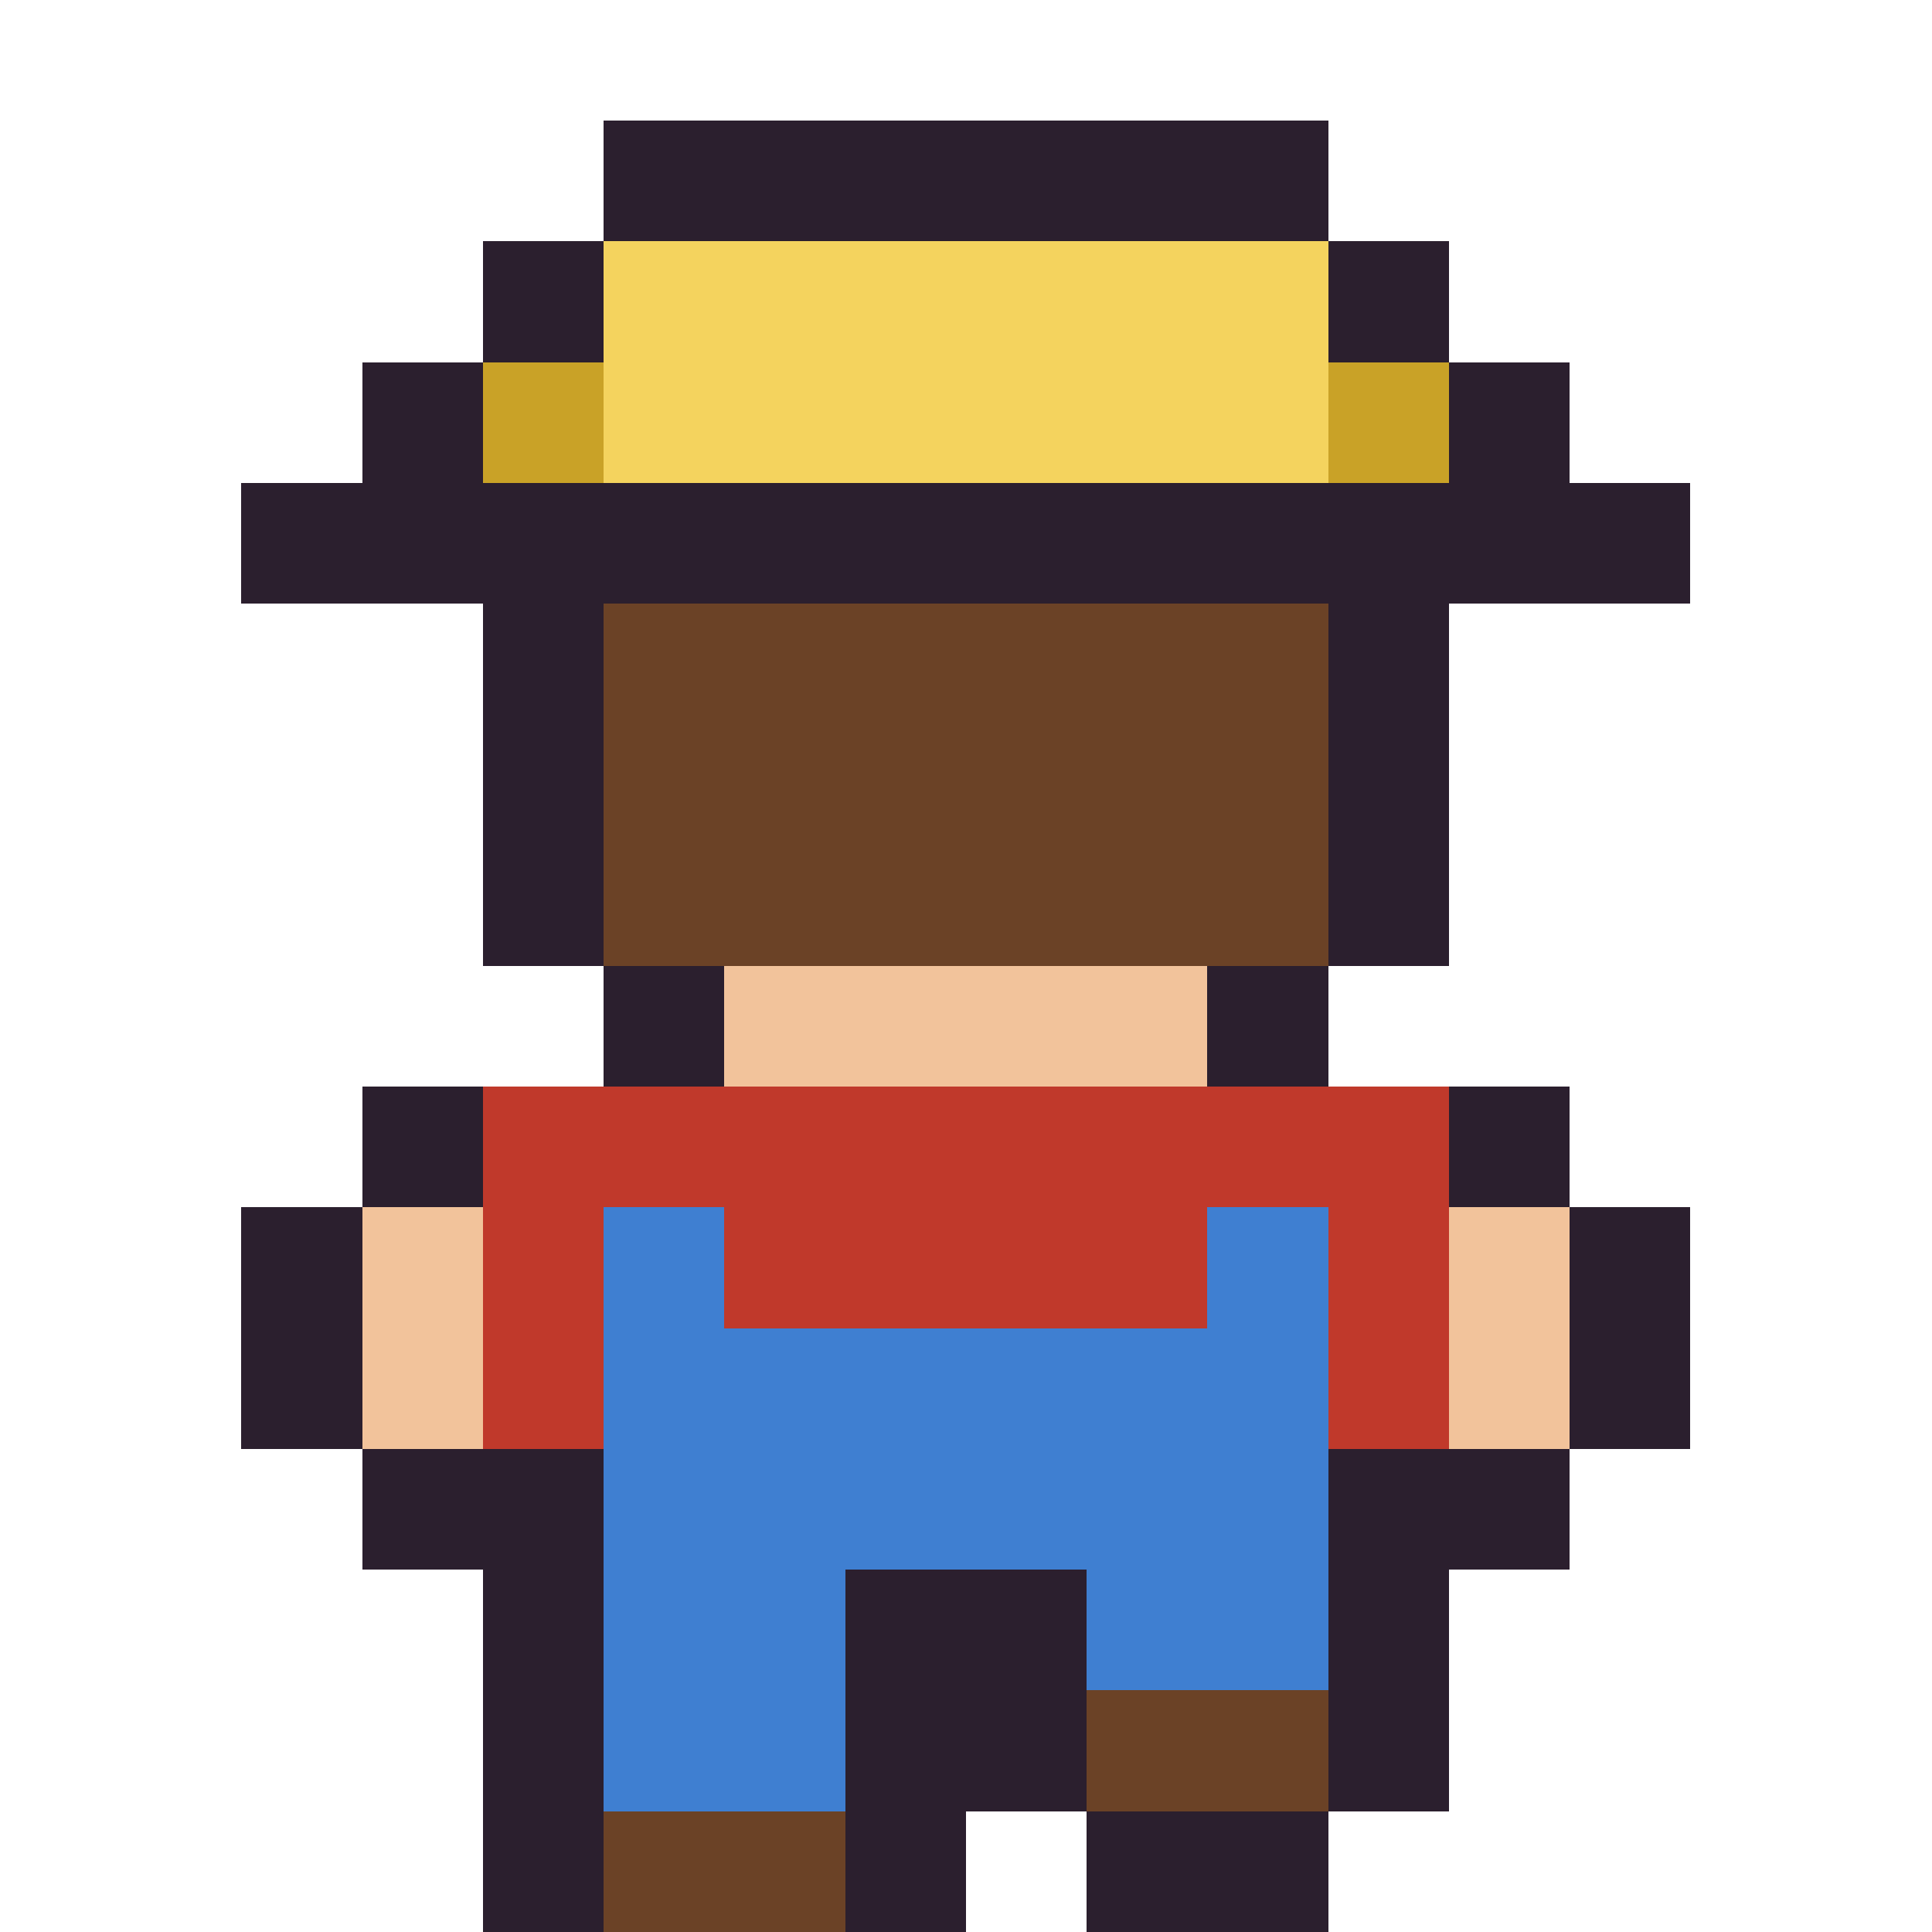
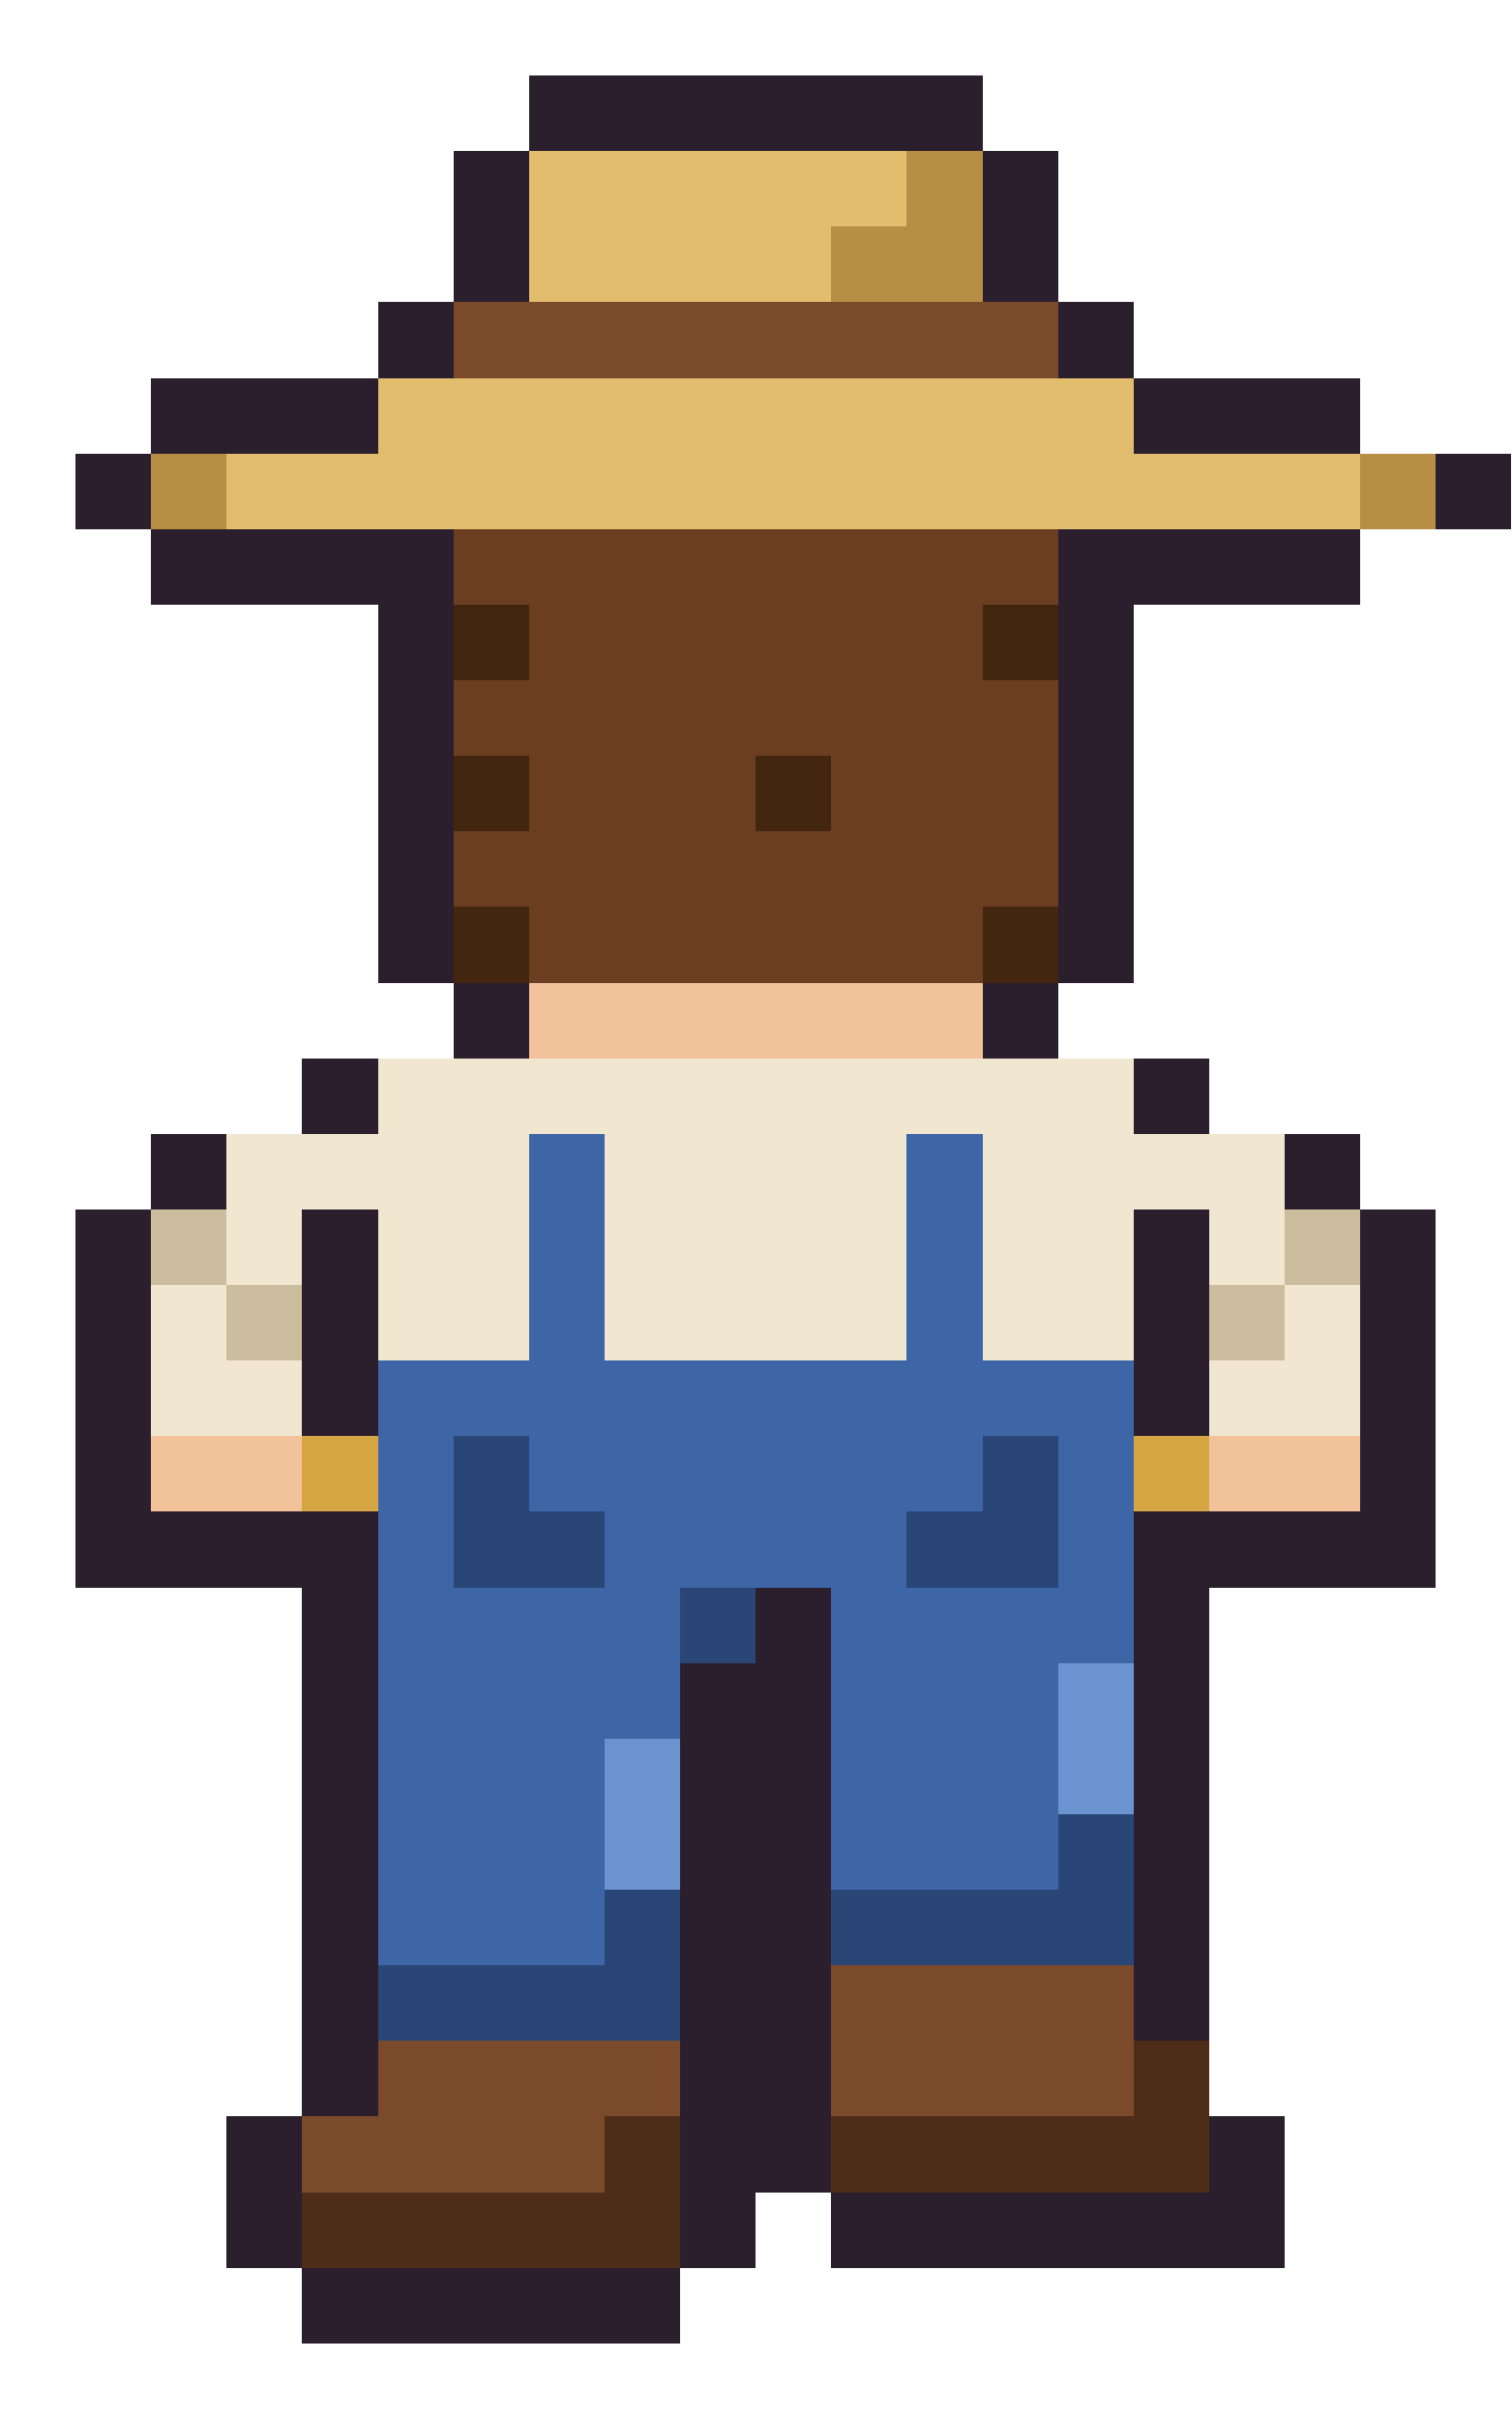
- <svg xmlns="http://www.w3.org/2000/svg" viewBox="0 0 16 16" width="16" height="16" shape-rendering="crispEdges">
-   <rect x="5" y="1" width="6" height="1" fill="#2b1f2e" />
-   <rect x="4" y="2" width="1" height="1" fill="#2b1f2e" />
-   <rect x="5" y="2" width="6" height="1" fill="#f4d35e" />
-   <rect x="11" y="2" width="1" height="1" fill="#2b1f2e" />
-   <rect x="3" y="3" width="1" height="1" fill="#2b1f2e" />
-   <rect x="4" y="3" width="1" height="1" fill="#c9a227" />
-   <rect x="5" y="3" width="6" height="1" fill="#f4d35e" />
-   <rect x="11" y="3" width="1" height="1" fill="#c9a227" />
-   <rect x="12" y="3" width="1" height="1" fill="#2b1f2e" />
-   <rect x="2" y="4" width="12" height="1" fill="#2b1f2e" />
-   <rect x="4" y="5" width="1" height="1" fill="#2b1f2e" />
-   <rect x="5" y="5" width="6" height="1" fill="#6b4226" />
-   <rect x="11" y="5" width="1" height="1" fill="#2b1f2e" />
-   <rect x="4" y="6" width="1" height="1" fill="#2b1f2e" />
-   <rect x="5" y="6" width="6" height="1" fill="#6b4226" />
-   <rect x="11" y="6" width="1" height="1" fill="#2b1f2e" />
-   <rect x="4" y="7" width="1" height="1" fill="#2b1f2e" />
-   <rect x="5" y="7" width="6" height="1" fill="#6b4226" />
-   <rect x="11" y="7" width="1" height="1" fill="#2b1f2e" />
+ <svg xmlns="http://www.w3.org/2000/svg" viewBox="0 0 20 32" width="20" height="32" shape-rendering="crispEdges">
+   <rect x="7" y="1" width="6" height="1" fill="#2b1f2e" />
+   <rect x="6" y="2" width="1" height="1" fill="#2b1f2e" />
+   <rect x="7" y="2" width="5" height="1" fill="#e2bd6e" />
+   <rect x="12" y="2" width="1" height="1" fill="#b88d45" />
+   <rect x="13" y="2" width="1" height="1" fill="#2b1f2e" />
+   <rect x="6" y="3" width="1" height="1" fill="#2b1f2e" />
+   <rect x="7" y="3" width="4" height="1" fill="#e2bd6e" />
+   <rect x="11" y="3" width="2" height="1" fill="#b88d45" />
+   <rect x="13" y="3" width="1" height="1" fill="#2b1f2e" />
+   <rect x="5" y="4" width="1" height="1" fill="#2b1f2e" />
+   <rect x="6" y="4" width="8" height="1" fill="#7a4a2b" />
+   <rect x="14" y="4" width="1" height="1" fill="#2b1f2e" />
+   <rect x="2" y="5" width="3" height="1" fill="#2b1f2e" />
+   <rect x="5" y="5" width="10" height="1" fill="#e2bd6e" />
+   <rect x="15" y="5" width="3" height="1" fill="#2b1f2e" />
+   <rect x="1" y="6" width="1" height="1" fill="#2b1f2e" />
+   <rect x="2" y="6" width="1" height="1" fill="#b88d45" />
+   <rect x="3" y="6" width="15" height="1" fill="#e2bd6e" />
+   <rect x="18" y="6" width="1" height="1" fill="#b88d45" />
+   <rect x="19" y="6" width="1" height="1" fill="#2b1f2e" />
+   <rect x="2" y="7" width="4" height="1" fill="#2b1f2e" />
+   <rect x="6" y="7" width="8" height="1" fill="#6b3e22" />
+   <rect x="14" y="7" width="4" height="1" fill="#2b1f2e" />
  <rect x="5" y="8" width="1" height="1" fill="#2b1f2e" />
-   <rect x="6" y="8" width="4" height="1" fill="#f2c39b" />
-   <rect x="10" y="8" width="1" height="1" fill="#2b1f2e" />
-   <rect x="3" y="9" width="1" height="1" fill="#2b1f2e" />
-   <rect x="4" y="9" width="8" height="1" fill="#c0392b" />
-   <rect x="12" y="9" width="1" height="1" fill="#2b1f2e" />
-   <rect x="2" y="10" width="1" height="1" fill="#2b1f2e" />
-   <rect x="3" y="10" width="1" height="1" fill="#f2c39b" />
-   <rect x="4" y="10" width="1" height="1" fill="#c0392b" />
-   <rect x="5" y="10" width="1" height="1" fill="#3f7fd1" />
-   <rect x="6" y="10" width="4" height="1" fill="#c0392b" />
-   <rect x="10" y="10" width="1" height="1" fill="#3f7fd1" />
-   <rect x="11" y="10" width="1" height="1" fill="#c0392b" />
-   <rect x="12" y="10" width="1" height="1" fill="#f2c39b" />
-   <rect x="13" y="10" width="1" height="1" fill="#2b1f2e" />
-   <rect x="2" y="11" width="1" height="1" fill="#2b1f2e" />
-   <rect x="3" y="11" width="1" height="1" fill="#f2c39b" />
-   <rect x="4" y="11" width="1" height="1" fill="#c0392b" />
-   <rect x="5" y="11" width="6" height="1" fill="#3f7fd1" />
-   <rect x="11" y="11" width="1" height="1" fill="#c0392b" />
-   <rect x="12" y="11" width="1" height="1" fill="#f2c39b" />
-   <rect x="13" y="11" width="1" height="1" fill="#2b1f2e" />
-   <rect x="3" y="12" width="2" height="1" fill="#2b1f2e" />
-   <rect x="5" y="12" width="6" height="1" fill="#3f7fd1" />
-   <rect x="11" y="12" width="2" height="1" fill="#2b1f2e" />
-   <rect x="4" y="13" width="1" height="1" fill="#2b1f2e" />
-   <rect x="5" y="13" width="2" height="1" fill="#3f7fd1" />
-   <rect x="7" y="13" width="2" height="1" fill="#2b1f2e" />
-   <rect x="9" y="13" width="2" height="1" fill="#3f7fd1" />
-   <rect x="11" y="13" width="1" height="1" fill="#2b1f2e" />
+   <rect x="6" y="8" width="1" height="1" fill="#43260f" />
+   <rect x="7" y="8" width="6" height="1" fill="#6b3e22" />
+   <rect x="13" y="8" width="1" height="1" fill="#43260f" />
+   <rect x="14" y="8" width="1" height="1" fill="#2b1f2e" />
+   <rect x="5" y="9" width="1" height="1" fill="#2b1f2e" />
+   <rect x="6" y="9" width="8" height="1" fill="#6b3e22" />
+   <rect x="14" y="9" width="1" height="1" fill="#2b1f2e" />
+   <rect x="5" y="10" width="1" height="1" fill="#2b1f2e" />
+   <rect x="6" y="10" width="1" height="1" fill="#43260f" />
+   <rect x="7" y="10" width="3" height="1" fill="#6b3e22" />
+   <rect x="10" y="10" width="1" height="1" fill="#43260f" />
+   <rect x="11" y="10" width="3" height="1" fill="#6b3e22" />
+   <rect x="14" y="10" width="1" height="1" fill="#2b1f2e" />
+   <rect x="5" y="11" width="1" height="1" fill="#2b1f2e" />
+   <rect x="6" y="11" width="8" height="1" fill="#6b3e22" />
+   <rect x="14" y="11" width="1" height="1" fill="#2b1f2e" />
+   <rect x="5" y="12" width="1" height="1" fill="#2b1f2e" />
+   <rect x="6" y="12" width="1" height="1" fill="#43260f" />
+   <rect x="7" y="12" width="6" height="1" fill="#6b3e22" />
+   <rect x="13" y="12" width="1" height="1" fill="#43260f" />
+   <rect x="14" y="12" width="1" height="1" fill="#2b1f2e" />
+   <rect x="6" y="13" width="1" height="1" fill="#2b1f2e" />
+   <rect x="7" y="13" width="6" height="1" fill="#f2c39b" />
+   <rect x="13" y="13" width="1" height="1" fill="#2b1f2e" />
  <rect x="4" y="14" width="1" height="1" fill="#2b1f2e" />
-   <rect x="5" y="14" width="2" height="1" fill="#3f7fd1" />
-   <rect x="7" y="14" width="2" height="1" fill="#2b1f2e" />
-   <rect x="9" y="14" width="2" height="1" fill="#6b4226" />
-   <rect x="11" y="14" width="1" height="1" fill="#2b1f2e" />
-   <rect x="4" y="15" width="1" height="1" fill="#2b1f2e" />
-   <rect x="5" y="15" width="2" height="1" fill="#6b4226" />
-   <rect x="7" y="15" width="1" height="1" fill="#2b1f2e" />
-   <rect x="9" y="15" width="2" height="1" fill="#2b1f2e" />
+   <rect x="5" y="14" width="10" height="1" fill="#f1e6d0" />
+   <rect x="15" y="14" width="1" height="1" fill="#2b1f2e" />
+   <rect x="2" y="15" width="1" height="1" fill="#2b1f2e" />
+   <rect x="3" y="15" width="4" height="1" fill="#f1e6d0" />
+   <rect x="7" y="15" width="1" height="1" fill="#3e65a6" />
+   <rect x="8" y="15" width="4" height="1" fill="#f1e6d0" />
+   <rect x="12" y="15" width="1" height="1" fill="#3e65a6" />
+   <rect x="13" y="15" width="4" height="1" fill="#f1e6d0" />
+   <rect x="17" y="15" width="1" height="1" fill="#2b1f2e" />
+   <rect x="1" y="16" width="1" height="1" fill="#2b1f2e" />
+   <rect x="2" y="16" width="1" height="1" fill="#cdbd9f" />
+   <rect x="3" y="16" width="1" height="1" fill="#f1e6d0" />
+   <rect x="4" y="16" width="1" height="1" fill="#2b1f2e" />
+   <rect x="5" y="16" width="2" height="1" fill="#f1e6d0" />
+   <rect x="7" y="16" width="1" height="1" fill="#3e65a6" />
+   <rect x="8" y="16" width="4" height="1" fill="#f1e6d0" />
+   <rect x="12" y="16" width="1" height="1" fill="#3e65a6" />
+   <rect x="13" y="16" width="2" height="1" fill="#f1e6d0" />
+   <rect x="15" y="16" width="1" height="1" fill="#2b1f2e" />
+   <rect x="16" y="16" width="1" height="1" fill="#f1e6d0" />
+   <rect x="17" y="16" width="1" height="1" fill="#cdbd9f" />
+   <rect x="18" y="16" width="1" height="1" fill="#2b1f2e" />
+   <rect x="1" y="17" width="1" height="1" fill="#2b1f2e" />
+   <rect x="2" y="17" width="1" height="1" fill="#f1e6d0" />
+   <rect x="3" y="17" width="1" height="1" fill="#cdbd9f" />
+   <rect x="4" y="17" width="1" height="1" fill="#2b1f2e" />
+   <rect x="5" y="17" width="2" height="1" fill="#f1e6d0" />
+   <rect x="7" y="17" width="1" height="1" fill="#3e65a6" />
+   <rect x="8" y="17" width="4" height="1" fill="#f1e6d0" />
+   <rect x="12" y="17" width="1" height="1" fill="#3e65a6" />
+   <rect x="13" y="17" width="2" height="1" fill="#f1e6d0" />
+   <rect x="15" y="17" width="1" height="1" fill="#2b1f2e" />
+   <rect x="16" y="17" width="1" height="1" fill="#cdbd9f" />
+   <rect x="17" y="17" width="1" height="1" fill="#f1e6d0" />
+   <rect x="18" y="17" width="1" height="1" fill="#2b1f2e" />
+   <rect x="1" y="18" width="1" height="1" fill="#2b1f2e" />
+   <rect x="2" y="18" width="2" height="1" fill="#f1e6d0" />
+   <rect x="4" y="18" width="1" height="1" fill="#2b1f2e" />
+   <rect x="5" y="18" width="10" height="1" fill="#3e65a6" />
+   <rect x="15" y="18" width="1" height="1" fill="#2b1f2e" />
+   <rect x="16" y="18" width="2" height="1" fill="#f1e6d0" />
+   <rect x="18" y="18" width="1" height="1" fill="#2b1f2e" />
+   <rect x="1" y="19" width="1" height="1" fill="#2b1f2e" />
+   <rect x="2" y="19" width="2" height="1" fill="#f2c39b" />
+   <rect x="4" y="19" width="1" height="1" fill="#d6a644" />
+   <rect x="5" y="19" width="1" height="1" fill="#3e65a6" />
+   <rect x="6" y="19" width="1" height="1" fill="#2a4677" />
+   <rect x="7" y="19" width="6" height="1" fill="#3e65a6" />
+   <rect x="13" y="19" width="1" height="1" fill="#2a4677" />
+   <rect x="14" y="19" width="1" height="1" fill="#3e65a6" />
+   <rect x="15" y="19" width="1" height="1" fill="#d6a644" />
+   <rect x="16" y="19" width="2" height="1" fill="#f2c39b" />
+   <rect x="18" y="19" width="1" height="1" fill="#2b1f2e" />
+   <rect x="1" y="20" width="4" height="1" fill="#2b1f2e" />
+   <rect x="5" y="20" width="1" height="1" fill="#3e65a6" />
+   <rect x="6" y="20" width="2" height="1" fill="#2a4677" />
+   <rect x="8" y="20" width="4" height="1" fill="#3e65a6" />
+   <rect x="12" y="20" width="2" height="1" fill="#2a4677" />
+   <rect x="14" y="20" width="1" height="1" fill="#3e65a6" />
+   <rect x="15" y="20" width="4" height="1" fill="#2b1f2e" />
+   <rect x="4" y="21" width="1" height="1" fill="#2b1f2e" />
+   <rect x="5" y="21" width="4" height="1" fill="#3e65a6" />
+   <rect x="9" y="21" width="1" height="1" fill="#2a4677" />
+   <rect x="10" y="21" width="1" height="1" fill="#2b1f2e" />
+   <rect x="11" y="21" width="4" height="1" fill="#3e65a6" />
+   <rect x="15" y="21" width="1" height="1" fill="#2b1f2e" />
+   <rect x="4" y="22" width="1" height="1" fill="#2b1f2e" />
+   <rect x="5" y="22" width="4" height="1" fill="#3e65a6" />
+   <rect x="9" y="22" width="2" height="1" fill="#2b1f2e" />
+   <rect x="11" y="22" width="3" height="1" fill="#3e65a6" />
+   <rect x="14" y="22" width="1" height="1" fill="#6a93cf" />
+   <rect x="15" y="22" width="1" height="1" fill="#2b1f2e" />
+   <rect x="4" y="23" width="1" height="1" fill="#2b1f2e" />
+   <rect x="5" y="23" width="3" height="1" fill="#3e65a6" />
+   <rect x="8" y="23" width="1" height="1" fill="#6a93cf" />
+   <rect x="9" y="23" width="2" height="1" fill="#2b1f2e" />
+   <rect x="11" y="23" width="3" height="1" fill="#3e65a6" />
+   <rect x="14" y="23" width="1" height="1" fill="#6a93cf" />
+   <rect x="15" y="23" width="1" height="1" fill="#2b1f2e" />
+   <rect x="4" y="24" width="1" height="1" fill="#2b1f2e" />
+   <rect x="5" y="24" width="3" height="1" fill="#3e65a6" />
+   <rect x="8" y="24" width="1" height="1" fill="#6a93cf" />
+   <rect x="9" y="24" width="2" height="1" fill="#2b1f2e" />
+   <rect x="11" y="24" width="3" height="1" fill="#3e65a6" />
+   <rect x="14" y="24" width="1" height="1" fill="#2a4677" />
+   <rect x="15" y="24" width="1" height="1" fill="#2b1f2e" />
+   <rect x="4" y="25" width="1" height="1" fill="#2b1f2e" />
+   <rect x="5" y="25" width="3" height="1" fill="#3e65a6" />
+   <rect x="8" y="25" width="1" height="1" fill="#2a4677" />
+   <rect x="9" y="25" width="2" height="1" fill="#2b1f2e" />
+   <rect x="11" y="25" width="4" height="1" fill="#2a4677" />
+   <rect x="15" y="25" width="1" height="1" fill="#2b1f2e" />
+   <rect x="4" y="26" width="1" height="1" fill="#2b1f2e" />
+   <rect x="5" y="26" width="4" height="1" fill="#2a4677" />
+   <rect x="9" y="26" width="2" height="1" fill="#2b1f2e" />
+   <rect x="11" y="26" width="4" height="1" fill="#7a4a2b" />
+   <rect x="15" y="26" width="1" height="1" fill="#2b1f2e" />
+   <rect x="4" y="27" width="1" height="1" fill="#2b1f2e" />
+   <rect x="5" y="27" width="4" height="1" fill="#7a4a2b" />
+   <rect x="9" y="27" width="2" height="1" fill="#2b1f2e" />
+   <rect x="11" y="27" width="4" height="1" fill="#7a4a2b" />
+   <rect x="15" y="27" width="1" height="1" fill="#4d2c18" />
+   <rect x="3" y="28" width="1" height="1" fill="#2b1f2e" />
+   <rect x="4" y="28" width="4" height="1" fill="#7a4a2b" />
+   <rect x="8" y="28" width="1" height="1" fill="#4d2c18" />
+   <rect x="9" y="28" width="2" height="1" fill="#2b1f2e" />
+   <rect x="11" y="28" width="5" height="1" fill="#4d2c18" />
+   <rect x="16" y="28" width="1" height="1" fill="#2b1f2e" />
+   <rect x="3" y="29" width="1" height="1" fill="#2b1f2e" />
+   <rect x="4" y="29" width="5" height="1" fill="#4d2c18" />
+   <rect x="9" y="29" width="1" height="1" fill="#2b1f2e" />
+   <rect x="11" y="29" width="6" height="1" fill="#2b1f2e" />
+   <rect x="4" y="30" width="5" height="1" fill="#2b1f2e" />
</svg>
